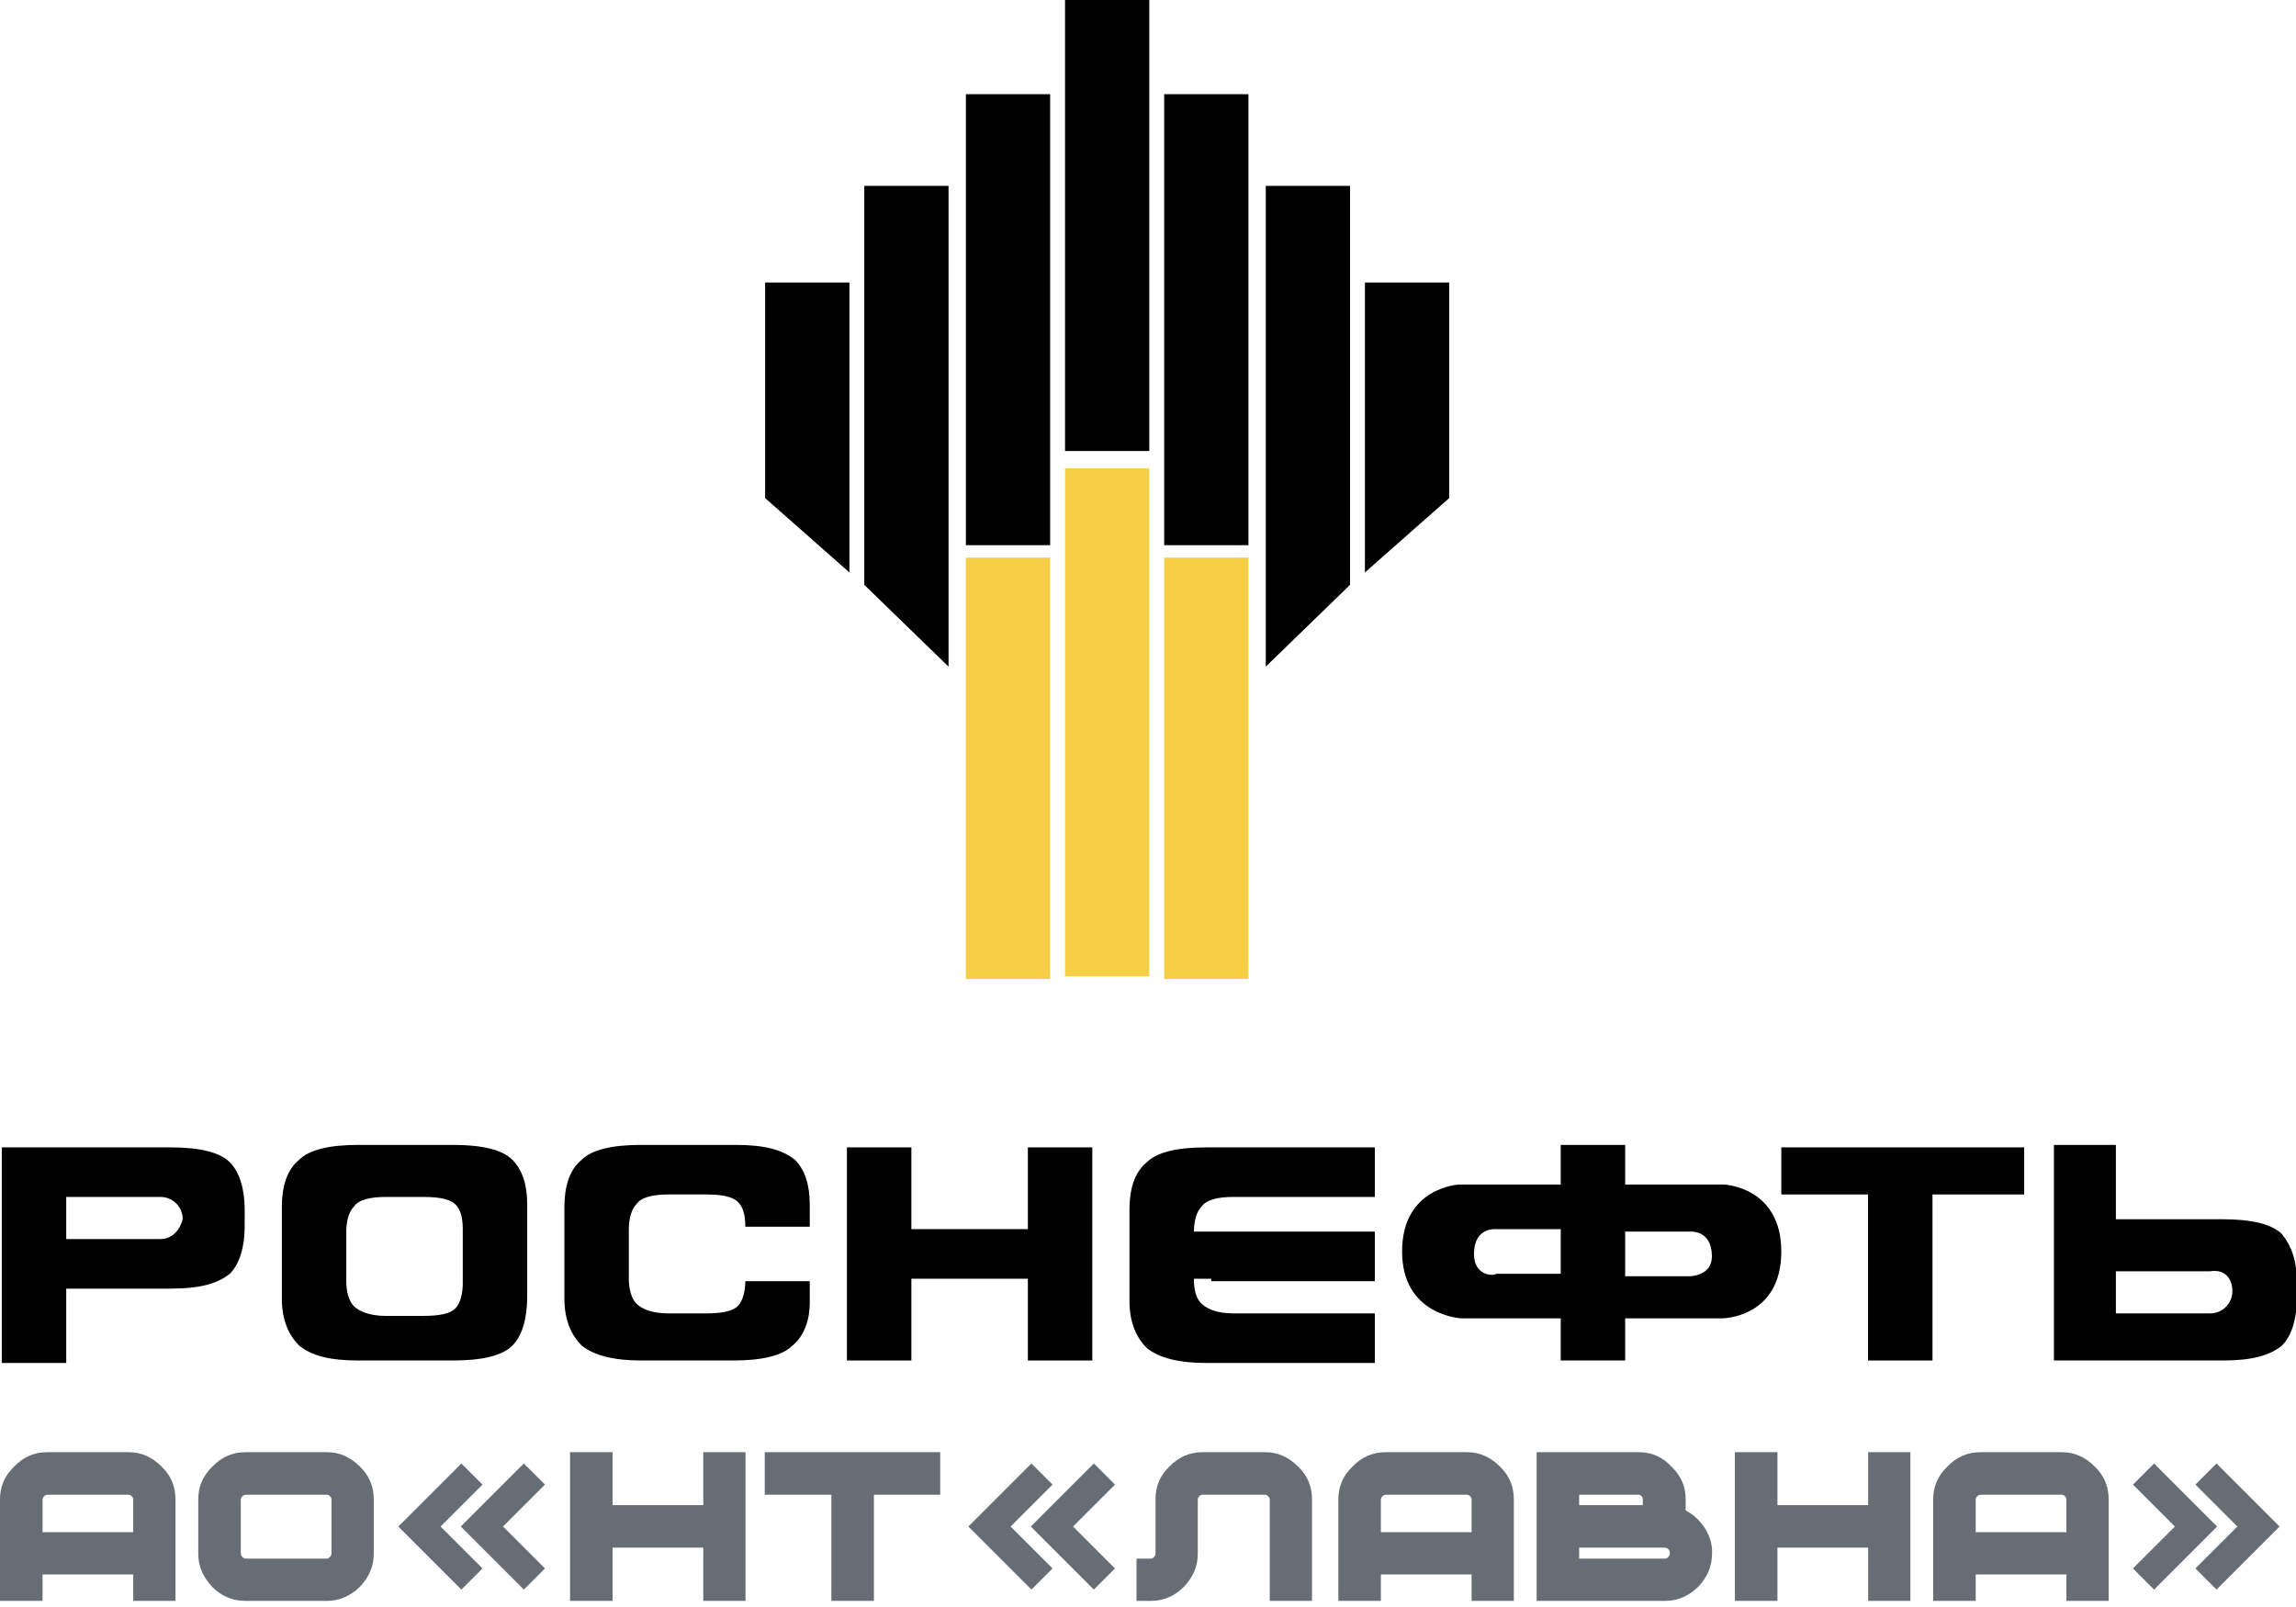
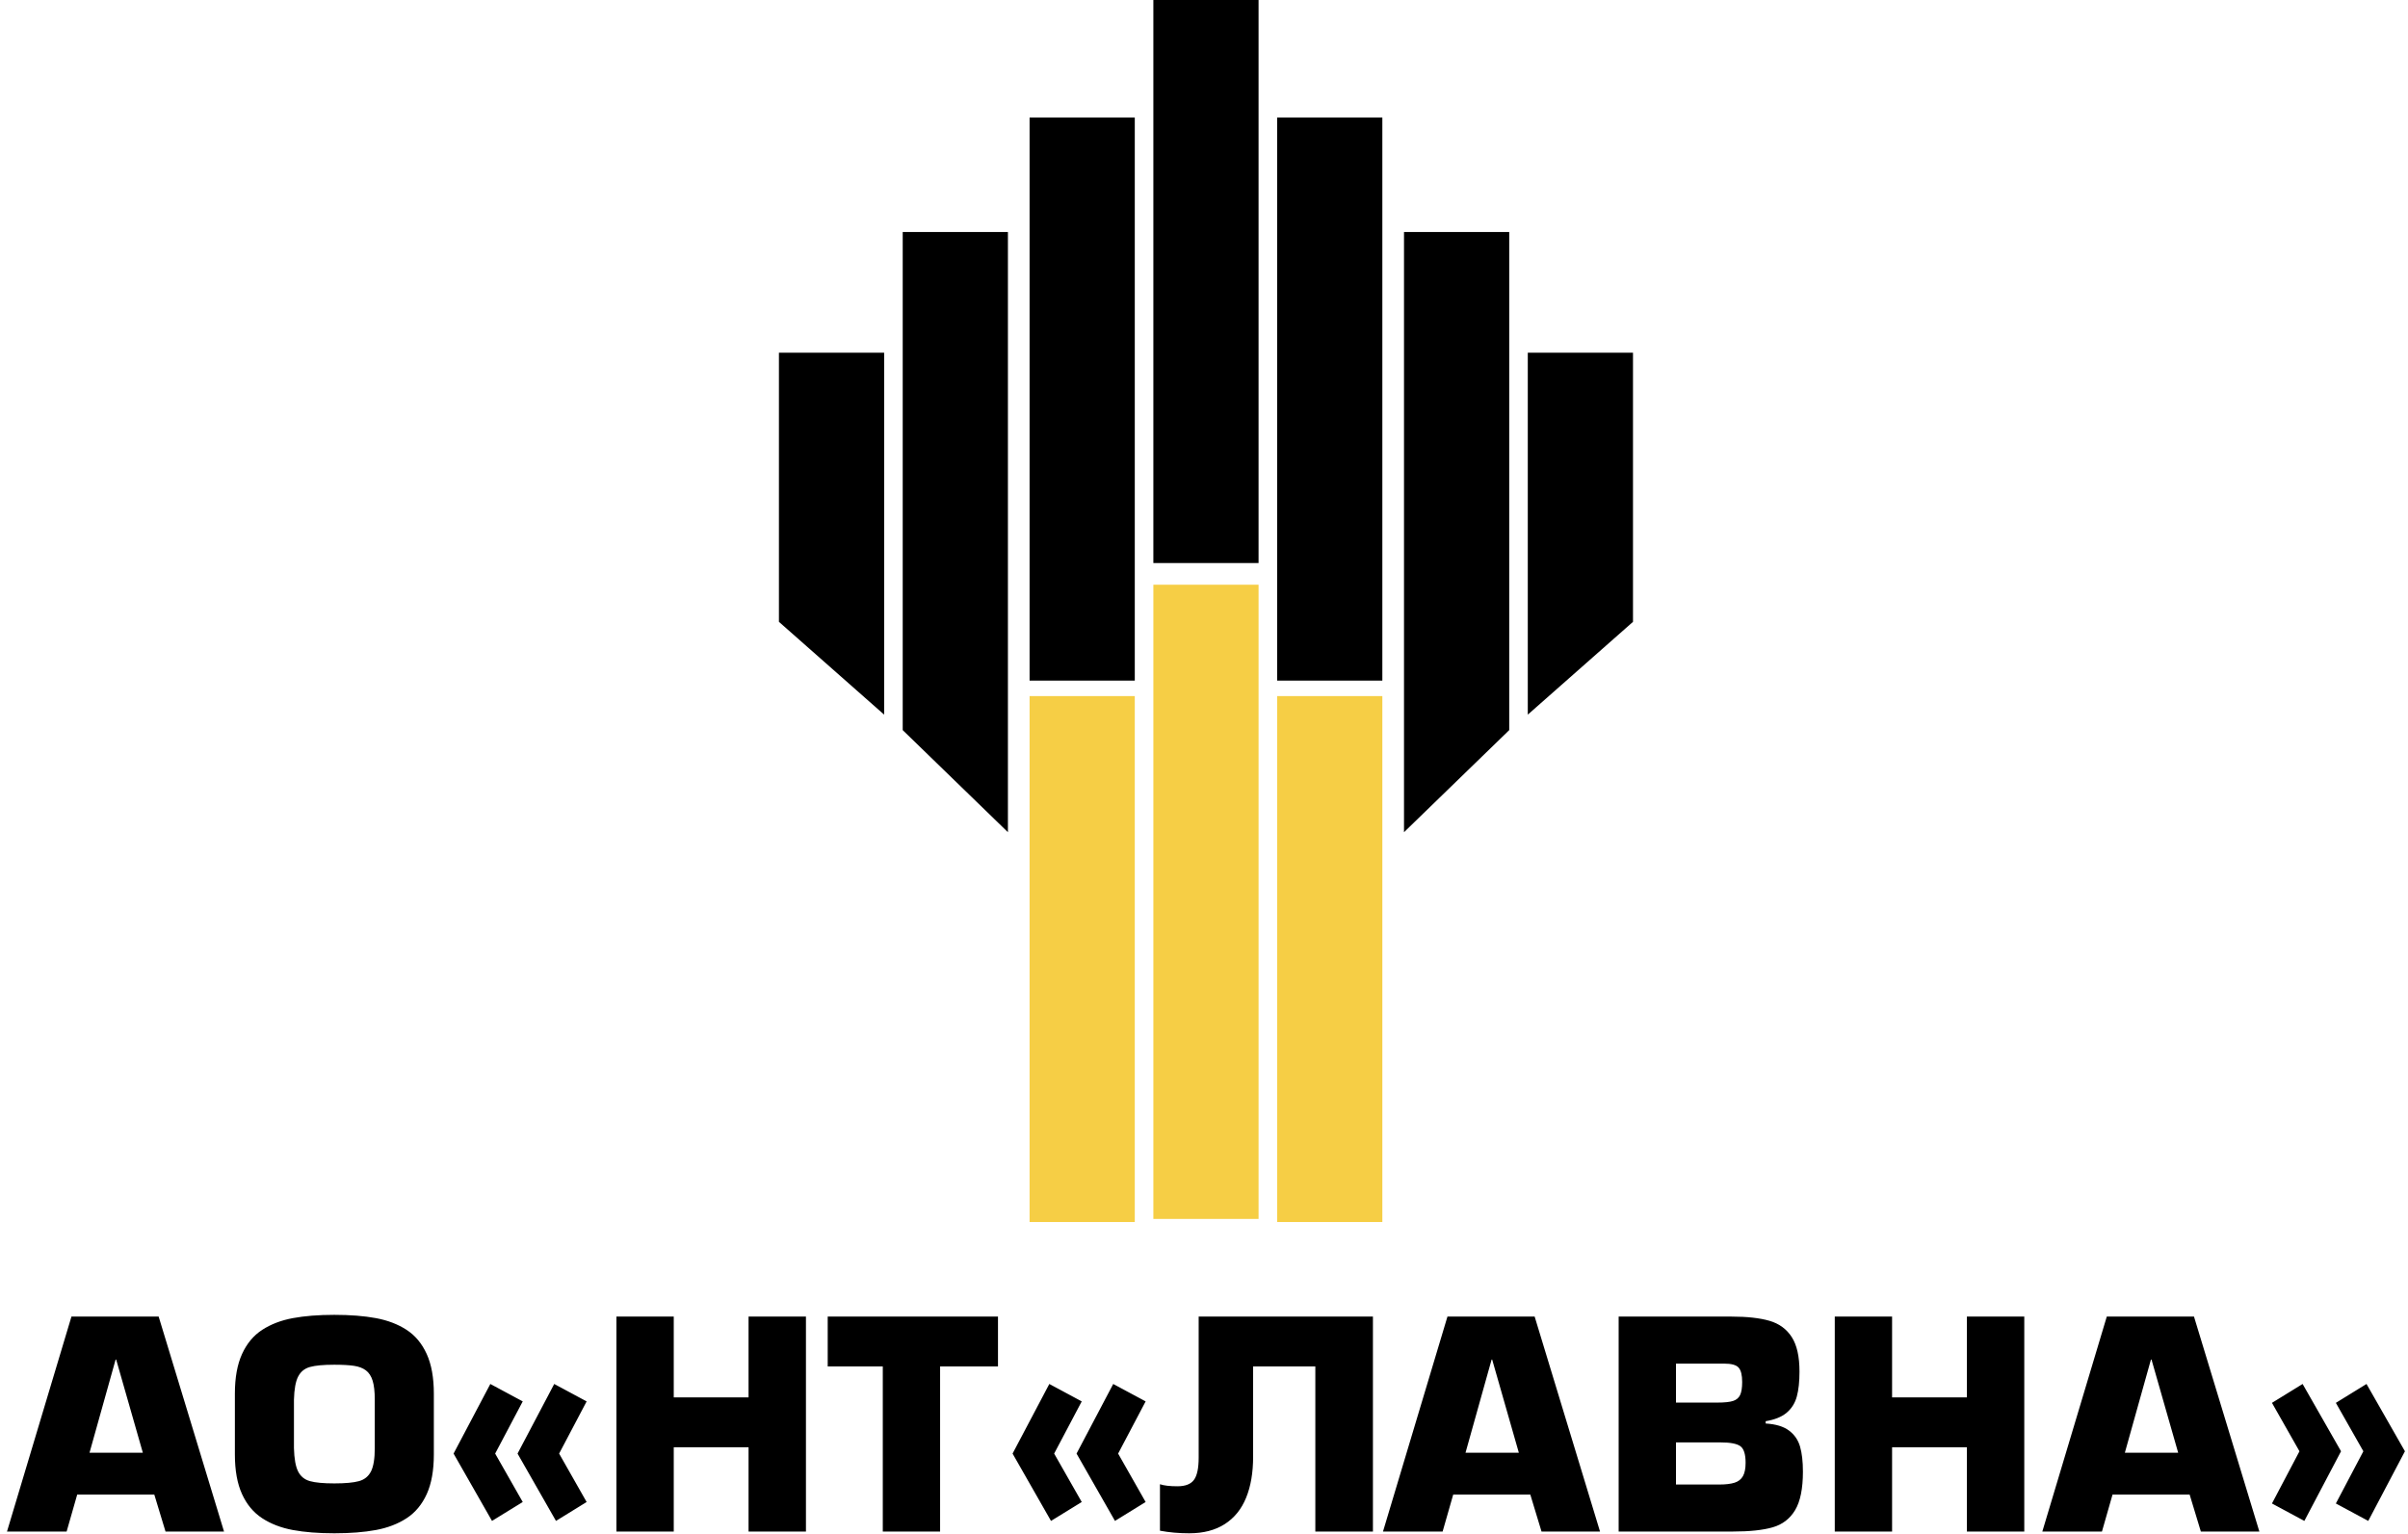
- <svg xmlns="http://www.w3.org/2000/svg" style="isolation:isolate" viewBox="0 0 200 140" width="200pt" height="140pt">
+ <svg xmlns="http://www.w3.org/2000/svg" style="isolation:isolate" viewBox="0 0 168 107" width="168pt" height="107pt">
  <defs>
-     <clipPath id="_clipPath_elY0QmAqxn0ZKt9IYvMnEzS4lygsCYw2">
-       <rect width="200" height="140" />
+     <clipPath id="_clipPath_NPPMLjLw6XcC5cPTVn4eAqcErxG0wYWQ">
+       <rect width="168" height="107" />
    </clipPath>
  </defs>
-   <g clip-path="url(#_clipPath_elY0QmAqxn0ZKt9IYvMnEzS4lygsCYw2)">
-     <rect x="84.137" y="48.576" width="7.34" height="36.702" transform="matrix(1,0,0,1,0,0)" fill="rgb(246,206,69)" />
-     <rect x="92.773" y="40.804" width="7.34" height="44.258" transform="matrix(1,0,0,1,0,0)" fill="rgb(246,206,69)" />
-     <rect x="101.409" y="48.576" width="7.34" height="36.702" transform="matrix(1,0,0,1,0,0)" fill="rgb(246,206,69)" />
-     <path d=" M 73.991 49.871 L 66.65 43.394 L 66.65 24.612 L 73.991 24.612 L 73.991 49.871" fill="rgb(0,0,0)" />
-     <path d=" M 82.626 58.075 L 75.286 50.951 L 75.286 16.192 L 82.626 16.192 L 82.626 58.075" fill="rgb(0,0,0)" />
-     <rect x="84.137" y="8.204" width="7.34" height="39.292" transform="matrix(1,0,0,1,0,0)" fill="rgb(0,0,0)" />
-     <rect x="92.773" y="0" width="7.34" height="39.292" transform="matrix(1,0,0,1,0,0)" fill="rgb(0,0,0)" />
-     <path d=" M 118.896 49.871 L 126.236 43.394 L 126.236 24.612 L 118.896 24.612 L 118.896 49.871" fill="rgb(0,0,0)" />
-     <path d=" M 110.26 58.075 L 117.601 50.951 L 117.601 16.192 L 110.26 16.192 L 110.26 58.075" fill="rgb(0,0,0)" />
-     <rect x="101.409" y="8.204" width="7.34" height="39.292" transform="matrix(1,0,0,1,0,0)" fill="rgb(0,0,0)" />
+   <g clip-path="url(#_clipPath_NPPMLjLw6XcC5cPTVn4eAqcErxG0wYWQ)">
    <g>
-       <path d=" M 40.311 107.082 C 40.311 106.003 40.095 105.355 39.664 104.924 C 39.232 104.492 38.368 104.276 36.857 104.276 L 33.619 104.276 C 32.323 104.276 31.244 104.492 30.812 105.139 C 30.38 105.571 30.164 106.435 30.164 107.298 L 30.164 111.616 C 30.164 112.48 30.38 113.343 30.812 113.775 C 31.244 114.207 32.107 114.639 33.619 114.639 L 36.857 114.639 C 38.368 114.639 39.232 114.423 39.664 113.991 C 40.095 113.559 40.311 112.696 40.311 111.832 L 40.311 107.082 Z  M 44.629 117.229 C 43.766 118.093 42.039 118.525 39.448 118.525 L 31.244 118.525 C 28.653 118.525 27.142 118.093 26.062 117.229 C 25.199 116.366 24.551 115.07 24.551 113.127 L 24.551 105.139 C 24.551 103.412 24.983 101.901 26.062 101.037 C 26.926 100.174 28.653 99.742 31.244 99.742 L 39.448 99.742 C 42.039 99.742 43.766 100.174 44.629 101.037 C 45.493 101.901 45.925 103.196 45.925 104.924 L 45.925 112.912 C 45.925 114.855 45.493 116.366 44.629 117.229 Z " fill="rgb(0,0,0)" />
-       <path d=" M 69.025 117.229 C 68.161 118.093 66.434 118.525 63.844 118.525 L 55.856 118.525 C 53.481 118.525 51.754 118.093 50.674 117.229 C 49.811 116.366 49.163 115.07 49.163 113.127 L 49.163 105.139 C 49.163 103.412 49.595 101.901 50.674 101.037 C 51.538 100.174 53.265 99.742 55.856 99.742 L 64.059 99.742 C 66.65 99.742 68.161 100.174 69.241 101.037 C 70.104 101.901 70.536 103.196 70.536 104.924 L 70.536 106.867 L 64.923 106.867 C 64.923 105.787 64.707 105.139 64.275 104.708 C 63.844 104.276 62.98 104.06 61.469 104.06 L 58.23 104.06 C 56.935 104.06 55.856 104.276 55.424 104.924 C 54.992 105.355 54.776 106.219 54.776 107.082 L 54.776 111.4 C 54.776 112.264 54.992 113.127 55.424 113.559 C 55.856 113.991 56.719 114.423 58.23 114.423 L 61.469 114.423 C 62.98 114.423 63.844 114.207 64.275 113.775 C 64.707 113.343 64.923 112.48 64.923 111.616 L 70.536 111.616 L 70.536 113.559 C 70.536 114.855 70.104 116.366 69.025 117.229 Z " fill="rgb(0,0,0)" />
-       <path d=" M 79.388 118.525 L 73.775 118.525 L 73.775 113.127 L 73.775 105.355 L 73.775 99.958 L 79.388 99.958 L 79.388 107.082 L 89.535 107.082 L 89.535 99.958 L 95.148 99.958 L 95.148 118.525 L 89.535 118.525 L 89.535 111.4 L 79.388 111.4 L 79.388 118.525" fill="rgb(0,0,0)" />
-       <path d=" M 105.511 111.4 L 104 111.4 C 104 112.48 104.215 113.127 104.647 113.559 C 105.079 113.991 105.943 114.423 107.454 114.423 L 119.76 114.423 L 119.76 118.741 L 105.079 118.741 C 102.704 118.741 100.977 118.309 99.898 117.445 C 99.034 116.582 98.386 115.286 98.386 113.343 L 98.386 105.355 C 98.386 103.628 98.818 102.117 99.898 101.253 C 100.761 100.39 102.488 99.958 105.079 99.958 L 119.76 99.958 L 119.76 104.276 L 107.454 104.276 C 106.158 104.276 105.079 104.492 104.647 105.139 C 104.215 105.571 104 106.435 104 107.298 L 119.76 107.298 L 119.76 111.616 L 105.511 111.616" fill="rgb(0,0,0)" />
-       <path d=" M 162.722 104.06 L 155.166 104.06 L 155.166 99.958 L 176.323 99.958 L 176.323 104.06 L 168.335 104.06 L 168.335 118.525 L 162.722 118.525 L 162.722 104.06" fill="rgb(0,0,0)" />
-       <path d=" M 128.395 109.241 C 128.395 106.867 130.338 107.082 130.338 107.082 L 135.952 107.082 L 135.952 110.969 L 130.338 110.969 C 130.122 111.184 128.395 111.184 128.395 109.241 Z  M 147.178 111.184 L 141.565 111.184 L 141.565 107.298 L 147.178 107.298 C 147.178 107.298 149.121 107.082 149.121 109.457 C 149.121 111.184 147.178 111.184 147.178 111.184 Z  M 150.2 103.196 L 141.565 103.196 L 141.565 99.742 L 135.952 99.742 L 135.952 103.196 L 127.1 103.196 C 127.1 103.196 122.134 103.412 122.134 109.025 C 122.134 114.639 127.316 114.855 127.316 114.855 L 135.952 114.855 L 135.952 118.525 L 141.565 118.525 L 141.565 114.855 L 149.985 114.855 C 149.985 114.855 155.166 114.855 155.166 109.025 C 155.166 103.412 150.2 103.196 150.2 103.196 Z " fill="rgb(0,0,0)" />
-       <path d=" M 13.973 107.946 L 5.769 107.946 L 5.769 104.276 L 13.973 104.276 C 15.052 104.276 15.916 105.139 15.916 106.219 C 15.7 107.082 15.052 107.946 13.973 107.946 Z  M 20.018 101.253 C 19.154 100.39 17.427 99.958 14.836 99.958 L 0.155 99.958 L 0.155 118.741 L 5.769 118.741 L 5.769 112.264 L 14.836 112.264 C 17.427 112.264 18.938 111.832 20.018 110.969 C 20.881 110.105 21.313 108.594 21.313 106.867 L 21.313 105.355 C 21.313 103.628 20.881 102.117 20.018 101.253 Z " fill="rgb(0,0,0)" />
-       <path d=" M 194.458 112.48 C 194.458 113.559 193.595 114.423 192.515 114.423 L 184.311 114.423 L 184.311 110.753 L 192.515 110.753 C 193.811 110.537 194.458 111.4 194.458 112.48 Z  M 200.071 113.127 L 200.071 111.616 C 200.071 109.889 199.64 108.594 198.776 107.514 C 197.913 106.651 196.185 106.219 193.595 106.219 L 184.311 106.219 L 184.311 99.742 L 178.914 99.742 L 178.914 118.525 L 193.595 118.525 C 196.185 118.525 197.697 118.093 198.776 117.229 C 199.64 116.366 200.071 114.855 200.071 113.127 Z " fill="rgb(0,0,0)" />
+       <rect x="71.831" y="48.576" width="7.34" height="36.702" transform="matrix(1,0,0,1,0,0)" fill="rgb(246,206,69)" />
+       <rect x="80.467" y="40.804" width="7.34" height="44.258" transform="matrix(1,0,0,1,0,0)" fill="rgb(246,206,69)" />
+       <rect x="89.103" y="48.576" width="7.34" height="36.702" transform="matrix(1,0,0,1,0,0)" fill="rgb(246,206,69)" />
+       <path d=" M 61.685 49.871 L 54.344 43.394 L 54.344 24.612 L 61.685 24.612 L 61.685 49.871 Z " fill="rgb(0,0,0)" />
+       <path d=" M 70.32 58.075 L 62.98 50.951 L 62.98 16.192 L 70.32 16.192 L 70.32 58.075 Z " fill="rgb(0,0,0)" />
+       <rect x="71.831" y="8.204" width="7.34" height="39.292" transform="matrix(1,0,0,1,0,0)" fill="rgb(0,0,0)" />
+       <rect x="80.467" y="0" width="7.34" height="39.292" transform="matrix(1,0,0,1,0,0)" fill="rgb(0,0,0)" />
+       <path d=" M 106.59 49.871 L 113.93 43.394 L 113.93 24.612 L 106.59 24.612 L 106.59 49.871 Z " fill="rgb(0,0,0)" />
+       <path d=" M 97.954 58.075 L 105.295 50.951 L 105.295 16.192 L 97.954 16.192 L 97.954 58.075 Z " fill="rgb(0,0,0)" />
+       <rect x="89.103" y="8.204" width="7.34" height="39.292" transform="matrix(1,0,0,1,0,0)" fill="rgb(0,0,0)" />
+       <path d=" M 70.645 101.438 L 73.209 96.58 L 75.47 97.796 L 73.546 101.438 L 75.47 104.817 L 73.326 106.136 L 70.645 101.438 Z  M 75.108 101.438 L 77.667 96.58 L 79.928 97.796 L 78.009 101.438 L 79.928 104.817 L 77.789 106.136 L 75.108 101.438 Z  M 83.628 101.717 L 83.628 91.878 L 95.786 91.878 L 95.786 106.878 L 91.767 106.878 L 91.767 95.359 L 87.427 95.359 L 87.427 101.658 L 87.427 101.658 Q 87.427 103.323 86.938 104.52 L 86.938 104.52 L 86.938 104.52 Q 86.45 105.716 85.449 106.358 L 85.449 106.358 L 85.449 106.358 Q 84.448 107 82.969 107 L 82.969 107 L 82.969 107 Q 81.885 107 80.928 106.819 L 80.928 106.819 L 80.928 103.577 L 80.928 103.577 Q 81.347 103.719 82.148 103.719 L 82.148 103.719 L 82.148 103.719 Q 82.969 103.719 83.298 103.274 L 83.298 103.274 L 83.298 103.274 Q 83.628 102.83 83.628 101.717 L 83.628 101.717 Z  M 107.548 106.878 L 106.766 104.3 L 101.386 104.3 L 100.648 106.878 L 96.488 106.878 L 100.985 91.878 L 107.069 91.878 L 111.63 106.878 L 107.548 106.878 Z  M 102.245 101.38 L 105.966 101.38 L 104.105 94.876 L 104.066 94.876 L 102.245 101.38 Z  M 120.887 106.878 L 112.929 106.878 L 112.929 91.878 L 120.809 91.878 L 120.809 91.878 Q 122.435 91.878 123.449 92.171 L 123.449 92.171 L 123.449 92.171 Q 124.462 92.464 125.004 93.304 L 125.004 93.304 L 125.004 93.304 Q 125.546 94.144 125.546 95.716 L 125.546 95.716 L 125.546 95.716 Q 125.546 96.766 125.36 97.452 L 125.36 97.452 L 125.36 97.452 Q 125.175 98.138 124.657 98.58 L 124.657 98.58 L 124.657 98.58 Q 124.139 99.021 123.187 99.178 L 123.187 99.178 L 123.187 99.339 L 123.187 99.339 Q 124.242 99.402 124.813 99.83 L 124.813 99.83 L 124.813 99.83 Q 125.385 100.257 125.585 100.95 L 125.585 100.95 L 125.585 100.95 Q 125.785 101.644 125.785 102.698 L 125.785 102.698 L 125.785 102.698 Q 125.785 104.471 125.243 105.379 L 125.243 105.379 L 125.243 105.379 Q 124.701 106.287 123.676 106.583 L 123.676 106.583 L 123.676 106.583 Q 122.65 106.878 120.887 106.878 L 120.887 106.878 Z  M 120.287 95.159 L 116.928 95.159 L 116.928 97.879 L 119.808 97.879 L 119.808 97.879 Q 120.551 97.879 120.905 97.767 L 120.905 97.767 L 120.905 97.767 Q 121.259 97.654 121.403 97.352 L 121.403 97.352 L 121.403 97.352 Q 121.547 97.049 121.547 96.438 L 121.547 96.438 L 121.547 96.438 Q 121.547 95.721 121.3 95.44 L 121.3 95.44 L 121.3 95.44 Q 121.054 95.159 120.287 95.159 L 120.287 95.159 Z  M 120.028 100.657 L 116.928 100.657 L 116.928 103.597 L 119.945 103.597 L 119.945 103.597 Q 120.619 103.597 121.017 103.47 L 121.017 103.47 L 121.017 103.47 Q 121.415 103.343 121.6 103.013 L 121.6 103.013 L 121.6 103.013 Q 121.786 102.684 121.786 102.078 L 121.786 102.078 L 121.786 102.078 Q 121.786 101.185 121.42 100.921 L 121.42 100.921 L 121.42 100.921 Q 121.054 100.657 120.028 100.657 L 120.028 100.657 Z  M 137.225 91.878 L 141.229 91.878 L 141.229 106.878 L 137.225 106.878 L 137.225 100.999 L 132.006 100.999 L 132.006 106.878 L 128.007 106.878 L 128.007 91.878 L 132.006 91.878 L 132.006 97.518 L 137.225 97.518 L 137.225 91.878 Z  M 153.548 106.878 L 152.766 104.3 L 147.386 104.3 L 146.648 106.878 L 142.488 106.878 L 146.985 91.878 L 153.069 91.878 L 157.63 106.878 L 153.548 106.878 Z  M 148.245 101.38 L 151.966 101.38 L 150.105 94.876 L 150.066 94.876 L 148.245 101.38 Z  M 167.786 101.277 L 165.227 106.136 L 162.967 104.92 L 164.886 101.277 L 162.967 97.898 L 165.105 96.58 L 167.786 101.277 Z  M 163.328 101.277 L 160.769 106.136 L 158.509 104.92 L 160.428 101.277 L 158.509 97.898 L 160.647 96.58 L 163.328 101.277 Z  M 31.645 101.438 L 34.209 96.58 L 36.47 97.796 L 34.546 101.438 L 36.47 104.817 L 34.326 106.136 L 31.645 101.438 Z  M 36.108 101.438 L 38.667 96.58 L 40.928 97.796 L 39.009 101.438 L 40.928 104.817 L 38.789 106.136 L 36.108 101.438 Z  M 52.225 91.878 L 56.229 91.878 L 56.229 106.878 L 52.225 106.878 L 52.225 100.999 L 47.006 100.999 L 47.006 106.878 L 43.007 106.878 L 43.007 91.878 L 47.006 91.878 L 47.006 97.518 L 52.225 97.518 L 52.225 91.878 Z  M 69.627 95.359 L 65.589 95.359 L 65.589 106.878 L 61.59 106.878 L 61.59 95.359 L 57.747 95.359 L 57.747 91.878 L 69.627 91.878 L 69.627 95.359 Z  M 11.548 106.878 L 10.766 104.3 L 5.386 104.3 L 4.648 106.878 L 0.488 106.878 L 4.985 91.878 L 11.069 91.878 L 15.63 106.878 L 11.548 106.878 Z  M 6.245 101.38 L 9.966 101.38 L 8.105 94.876 L 8.066 94.876 L 6.245 101.38 Z  M 23.325 107 L 23.325 107 L 23.325 107 Q 21.66 107 20.429 106.771 L 20.429 106.771 L 20.429 106.771 Q 19.199 106.541 18.291 105.948 L 18.291 105.948 L 18.291 105.948 Q 17.383 105.354 16.885 104.263 L 16.885 104.263 L 16.885 104.263 Q 16.387 103.172 16.387 101.497 L 16.387 101.497 L 16.387 97.259 L 16.387 97.259 Q 16.387 95.584 16.887 94.488 L 16.887 94.488 L 16.887 94.488 Q 17.387 93.392 18.293 92.803 L 18.293 92.803 L 18.293 92.803 Q 19.199 92.215 20.429 91.985 L 20.429 91.985 L 20.429 91.985 Q 21.66 91.756 23.325 91.756 L 23.325 91.756 L 23.325 91.756 Q 24.995 91.756 26.228 91.985 L 26.228 91.985 L 26.228 91.985 Q 27.461 92.215 28.366 92.803 L 28.366 92.803 L 28.366 92.803 Q 29.272 93.392 29.77 94.488 L 29.77 94.488 L 29.77 94.488 Q 30.268 95.584 30.268 97.259 L 30.268 97.259 L 30.268 101.497 L 30.268 101.497 Q 30.268 103.172 29.773 104.263 L 29.773 104.263 L 29.773 104.263 Q 29.277 105.354 28.369 105.948 L 28.369 105.948 L 28.369 105.948 Q 27.461 106.541 26.228 106.771 L 26.228 106.771 L 26.228 106.771 Q 24.995 107 23.325 107 Z  M 23.325 103.519 L 23.325 103.519 L 23.325 103.519 Q 24.472 103.519 25.046 103.36 L 25.046 103.36 L 25.046 103.36 Q 25.62 103.201 25.884 102.679 L 25.884 102.679 L 25.884 102.679 Q 26.147 102.156 26.147 101.058 L 26.147 101.058 L 26.147 97.679 L 26.147 97.679 Q 26.147 96.834 25.998 96.353 L 25.998 96.353 L 25.998 96.353 Q 25.849 95.872 25.527 95.63 L 25.527 95.63 L 25.527 95.63 Q 25.205 95.389 24.695 95.313 L 24.695 95.313 L 24.695 95.313 Q 24.184 95.237 23.325 95.237 L 23.325 95.237 L 23.325 95.237 Q 22.187 95.237 21.626 95.394 L 21.626 95.394 L 21.626 95.394 Q 21.064 95.55 20.801 96.063 L 20.801 96.063 L 20.801 96.063 Q 20.537 96.575 20.508 97.679 L 20.508 97.679 L 20.508 101.058 L 20.508 101.058 Q 20.537 102.166 20.798 102.684 L 20.798 102.684 L 20.798 102.684 Q 21.059 103.201 21.623 103.36 L 21.623 103.36 L 21.623 103.36 Q 22.187 103.519 23.325 103.519 Z " fill="rgb(0,0,0)" />
    </g>
-     <rect x="0" y="99.958" width="200.071" height="44.042" transform="matrix(1,0,0,1,0,0)" fill="none" />
-     <path d=" M 84.353 132.99 L 89.846 127.497 L 91.685 129.337 L 88.032 132.99 L 91.685 136.642 L 89.846 138.482 L 84.353 132.99 Z  M 89.794 132.99 L 95.286 127.497 L 97.126 129.337 L 93.473 132.99 L 97.126 136.642 L 95.286 138.482 L 89.794 132.99 Z  M 110.606 139.466 L 114.285 139.466 L 114.285 130.58 L 114.285 130.58 Q 114.285 128.922 113.067 127.756 L 113.067 127.756 L 113.067 127.756 Q 111.823 126.513 110.217 126.513 L 110.217 126.513 L 104.751 126.513 L 104.751 126.513 Q 103.067 126.513 101.875 127.756 L 101.875 127.756 L 101.875 127.756 Q 100.658 128.896 100.658 130.58 L 100.658 130.58 L 100.658 135.321 L 100.658 135.321 Q 100.658 135.502 100.528 135.645 L 100.528 135.645 L 100.528 135.645 Q 100.398 135.787 100.217 135.787 L 100.217 135.787 L 98.999 135.787 L 98.999 139.466 L 100.269 139.466 L 100.269 139.466 Q 101.901 139.466 103.119 138.249 L 103.119 138.249 L 103.119 138.249 Q 103.715 137.627 104.025 136.914 L 104.025 136.914 L 104.025 136.914 Q 104.336 136.202 104.336 135.373 L 104.336 135.373 L 104.336 130.658 L 104.336 130.658 Q 104.336 130.477 104.466 130.347 L 104.466 130.347 L 104.466 130.347 Q 104.595 130.217 104.777 130.217 L 104.777 130.217 L 110.165 130.217 L 110.165 130.217 Q 110.321 130.217 110.463 130.347 L 110.463 130.347 L 110.463 130.347 Q 110.606 130.477 110.606 130.658 L 110.606 130.658 L 110.606 139.466 Z  M 120.286 130.658 L 120.286 133.482 L 128.188 133.482 L 128.188 130.658 L 128.188 130.658 Q 128.188 130.477 128.059 130.347 L 128.059 130.347 L 128.059 130.347 Q 127.929 130.217 127.748 130.217 L 127.748 130.217 L 120.753 130.217 L 120.753 130.217 Q 120.571 130.217 120.429 130.347 L 120.429 130.347 L 120.429 130.347 Q 120.286 130.477 120.286 130.658 L 120.286 130.658 Z  M 131.867 130.606 L 131.867 139.466 L 128.188 139.466 L 128.188 137.161 L 120.286 137.161 L 120.286 139.466 L 116.582 139.466 L 116.582 130.606 L 116.582 130.606 Q 116.582 128.948 117.825 127.756 L 117.825 127.756 L 117.825 127.756 Q 119.017 126.513 120.701 126.513 L 120.701 126.513 L 127.799 126.513 L 127.799 126.513 Q 129.406 126.513 130.649 127.756 L 130.649 127.756 L 130.649 127.756 Q 131.867 128.922 131.867 130.606 L 131.867 130.606 Z  M 142.713 130.217 L 137.558 130.217 L 137.558 131.124 L 143.102 131.124 L 143.102 130.658 L 143.102 130.658 Q 143.102 130.477 142.998 130.347 L 142.998 130.347 L 142.998 130.347 Q 142.895 130.217 142.713 130.217 L 142.713 130.217 Z  M 145.459 135.321 L 145.459 135.321 L 145.459 135.321 Q 145.459 135.114 145.33 134.971 L 145.33 134.971 L 145.33 134.971 Q 145.2 134.829 145.019 134.829 L 145.019 134.829 L 137.558 134.829 L 137.558 135.787 L 145.019 135.787 L 145.019 135.787 Q 145.174 135.787 145.317 135.645 L 145.317 135.645 L 145.317 135.645 Q 145.459 135.502 145.459 135.321 Z  M 133.853 139.466 L 133.853 126.513 L 142.765 126.513 L 142.765 126.513 Q 144.423 126.513 145.589 127.756 L 145.589 127.756 L 145.589 127.756 Q 146.833 128.948 146.833 130.58 L 146.833 130.58 L 146.833 131.591 L 146.833 131.591 Q 147.817 132.083 148.478 133.093 L 148.478 133.093 L 148.478 133.093 Q 149.138 134.104 149.138 135.218 L 149.138 135.218 L 149.138 135.218 Q 149.138 136.176 148.827 136.901 L 148.827 136.901 L 148.827 136.901 Q 148.516 137.627 147.921 138.249 L 147.921 138.249 L 147.921 138.249 Q 146.651 139.466 145.071 139.466 L 145.071 139.466 L 133.853 139.466 Z  M 166.41 126.513 L 166.41 139.466 L 162.731 139.466 L 162.731 134.829 L 154.829 134.829 L 154.829 139.466 L 151.124 139.466 L 151.124 126.513 L 154.829 126.513 L 154.829 131.124 L 162.731 131.124 L 162.731 126.513 L 166.41 126.513 Z  M 172.101 130.658 L 172.101 133.482 L 180.002 133.482 L 180.002 130.658 L 180.002 130.658 Q 180.002 130.477 179.873 130.347 L 179.873 130.347 L 179.873 130.347 Q 179.743 130.217 179.562 130.217 L 179.562 130.217 L 172.567 130.217 L 172.567 130.217 Q 172.385 130.217 172.243 130.347 L 172.243 130.347 L 172.243 130.347 Q 172.101 130.477 172.101 130.658 L 172.101 130.658 Z  M 183.681 130.606 L 183.681 139.466 L 180.002 139.466 L 180.002 137.161 L 172.101 137.161 L 172.101 139.466 L 168.396 139.466 L 168.396 130.606 L 168.396 130.606 Q 168.396 128.948 169.639 127.756 L 169.639 127.756 L 169.639 127.756 Q 170.831 126.513 172.515 126.513 L 172.515 126.513 L 179.614 126.513 L 179.614 126.513 Q 181.22 126.513 182.463 127.756 L 182.463 127.756 L 182.463 127.756 Q 183.681 128.922 183.681 130.606 L 183.681 130.606 Z  M 198.569 132.99 L 193.077 127.497 L 191.237 129.337 L 194.89 132.99 L 191.237 136.642 L 193.077 138.482 L 198.569 132.99 Z  M 193.128 132.99 L 187.636 127.497 L 185.797 129.337 L 189.45 132.99 L 185.797 136.642 L 187.636 138.482 L 193.128 132.99 Z  M 34.698 132.99 L 40.19 127.497 L 42.03 129.337 L 38.377 132.99 L 42.03 136.642 L 40.19 138.482 L 34.698 132.99 Z  M 40.139 132.99 L 45.631 127.497 L 47.47 129.337 L 43.817 132.99 L 47.47 136.642 L 45.631 138.482 L 40.139 132.99 Z  M 64.94 126.513 L 64.94 139.466 L 61.262 139.466 L 61.262 134.829 L 53.36 134.829 L 53.36 139.466 L 49.655 139.466 L 49.655 126.513 L 53.36 126.513 L 53.36 131.124 L 61.262 131.124 L 61.262 126.513 L 64.94 126.513 Z  M 81.901 126.513 L 81.901 130.217 L 76.124 130.217 L 76.124 139.466 L 72.419 139.466 L 72.419 130.217 L 66.616 130.217 L 66.616 126.513 L 81.901 126.513 Z  M 3.705 130.658 L 3.705 133.482 L 11.606 133.482 L 11.606 130.658 L 11.606 130.658 Q 11.606 130.477 11.477 130.347 L 11.477 130.347 L 11.477 130.347 Q 11.347 130.217 11.166 130.217 L 11.166 130.217 L 4.171 130.217 L 4.171 130.217 Q 3.99 130.217 3.847 130.347 L 3.847 130.347 L 3.847 130.347 Q 3.705 130.477 3.705 130.658 L 3.705 130.658 Z  M 15.285 130.606 L 15.285 139.466 L 11.606 139.466 L 11.606 137.161 L 3.705 137.161 L 3.705 139.466 L 0 139.466 L 0 130.606 L 0 130.606 Q 0 128.948 1.244 127.756 L 1.244 127.756 L 1.244 127.756 Q 2.435 126.513 4.119 126.513 L 4.119 126.513 L 11.218 126.513 L 11.218 126.513 Q 12.824 126.513 14.068 127.756 L 14.068 127.756 L 14.068 127.756 Q 15.285 128.922 15.285 130.606 L 15.285 130.606 Z  M 28.878 135.321 L 28.878 130.658 L 28.878 130.658 Q 28.878 130.477 28.748 130.347 L 28.748 130.347 L 28.748 130.347 Q 28.619 130.217 28.437 130.217 L 28.437 130.217 L 21.442 130.217 L 21.442 130.217 Q 21.261 130.217 21.119 130.347 L 21.119 130.347 L 21.119 130.347 Q 20.976 130.477 20.976 130.658 L 20.976 130.658 L 20.976 135.321 L 20.976 135.321 Q 20.976 135.502 21.119 135.645 L 21.119 135.645 L 21.119 135.645 Q 21.261 135.787 21.442 135.787 L 21.442 135.787 L 28.437 135.787 L 28.437 135.787 Q 28.593 135.787 28.735 135.645 L 28.735 135.645 L 28.735 135.645 Q 28.878 135.502 28.878 135.321 L 28.878 135.321 Z  M 32.557 130.606 L 32.557 135.373 L 32.557 135.373 Q 32.557 136.979 31.339 138.249 L 31.339 138.249 L 31.339 138.249 Q 30.069 139.466 28.489 139.466 L 28.489 139.466 L 21.391 139.466 L 21.391 139.466 Q 19.707 139.466 18.515 138.275 L 18.515 138.275 L 18.515 138.275 Q 17.271 136.979 17.271 135.373 L 17.271 135.373 L 17.271 130.606 L 17.271 130.606 Q 17.271 128.948 18.515 127.756 L 18.515 127.756 L 18.515 127.756 Q 19.707 126.513 21.391 126.513 L 21.391 126.513 L 28.489 126.513 L 28.489 126.513 Q 30.095 126.513 31.339 127.756 L 31.339 127.756 L 31.339 127.756 Q 32.557 128.922 32.557 130.606 L 32.557 130.606 Z " fill="rgb(102,109,117)" />
  </g>
</svg>
